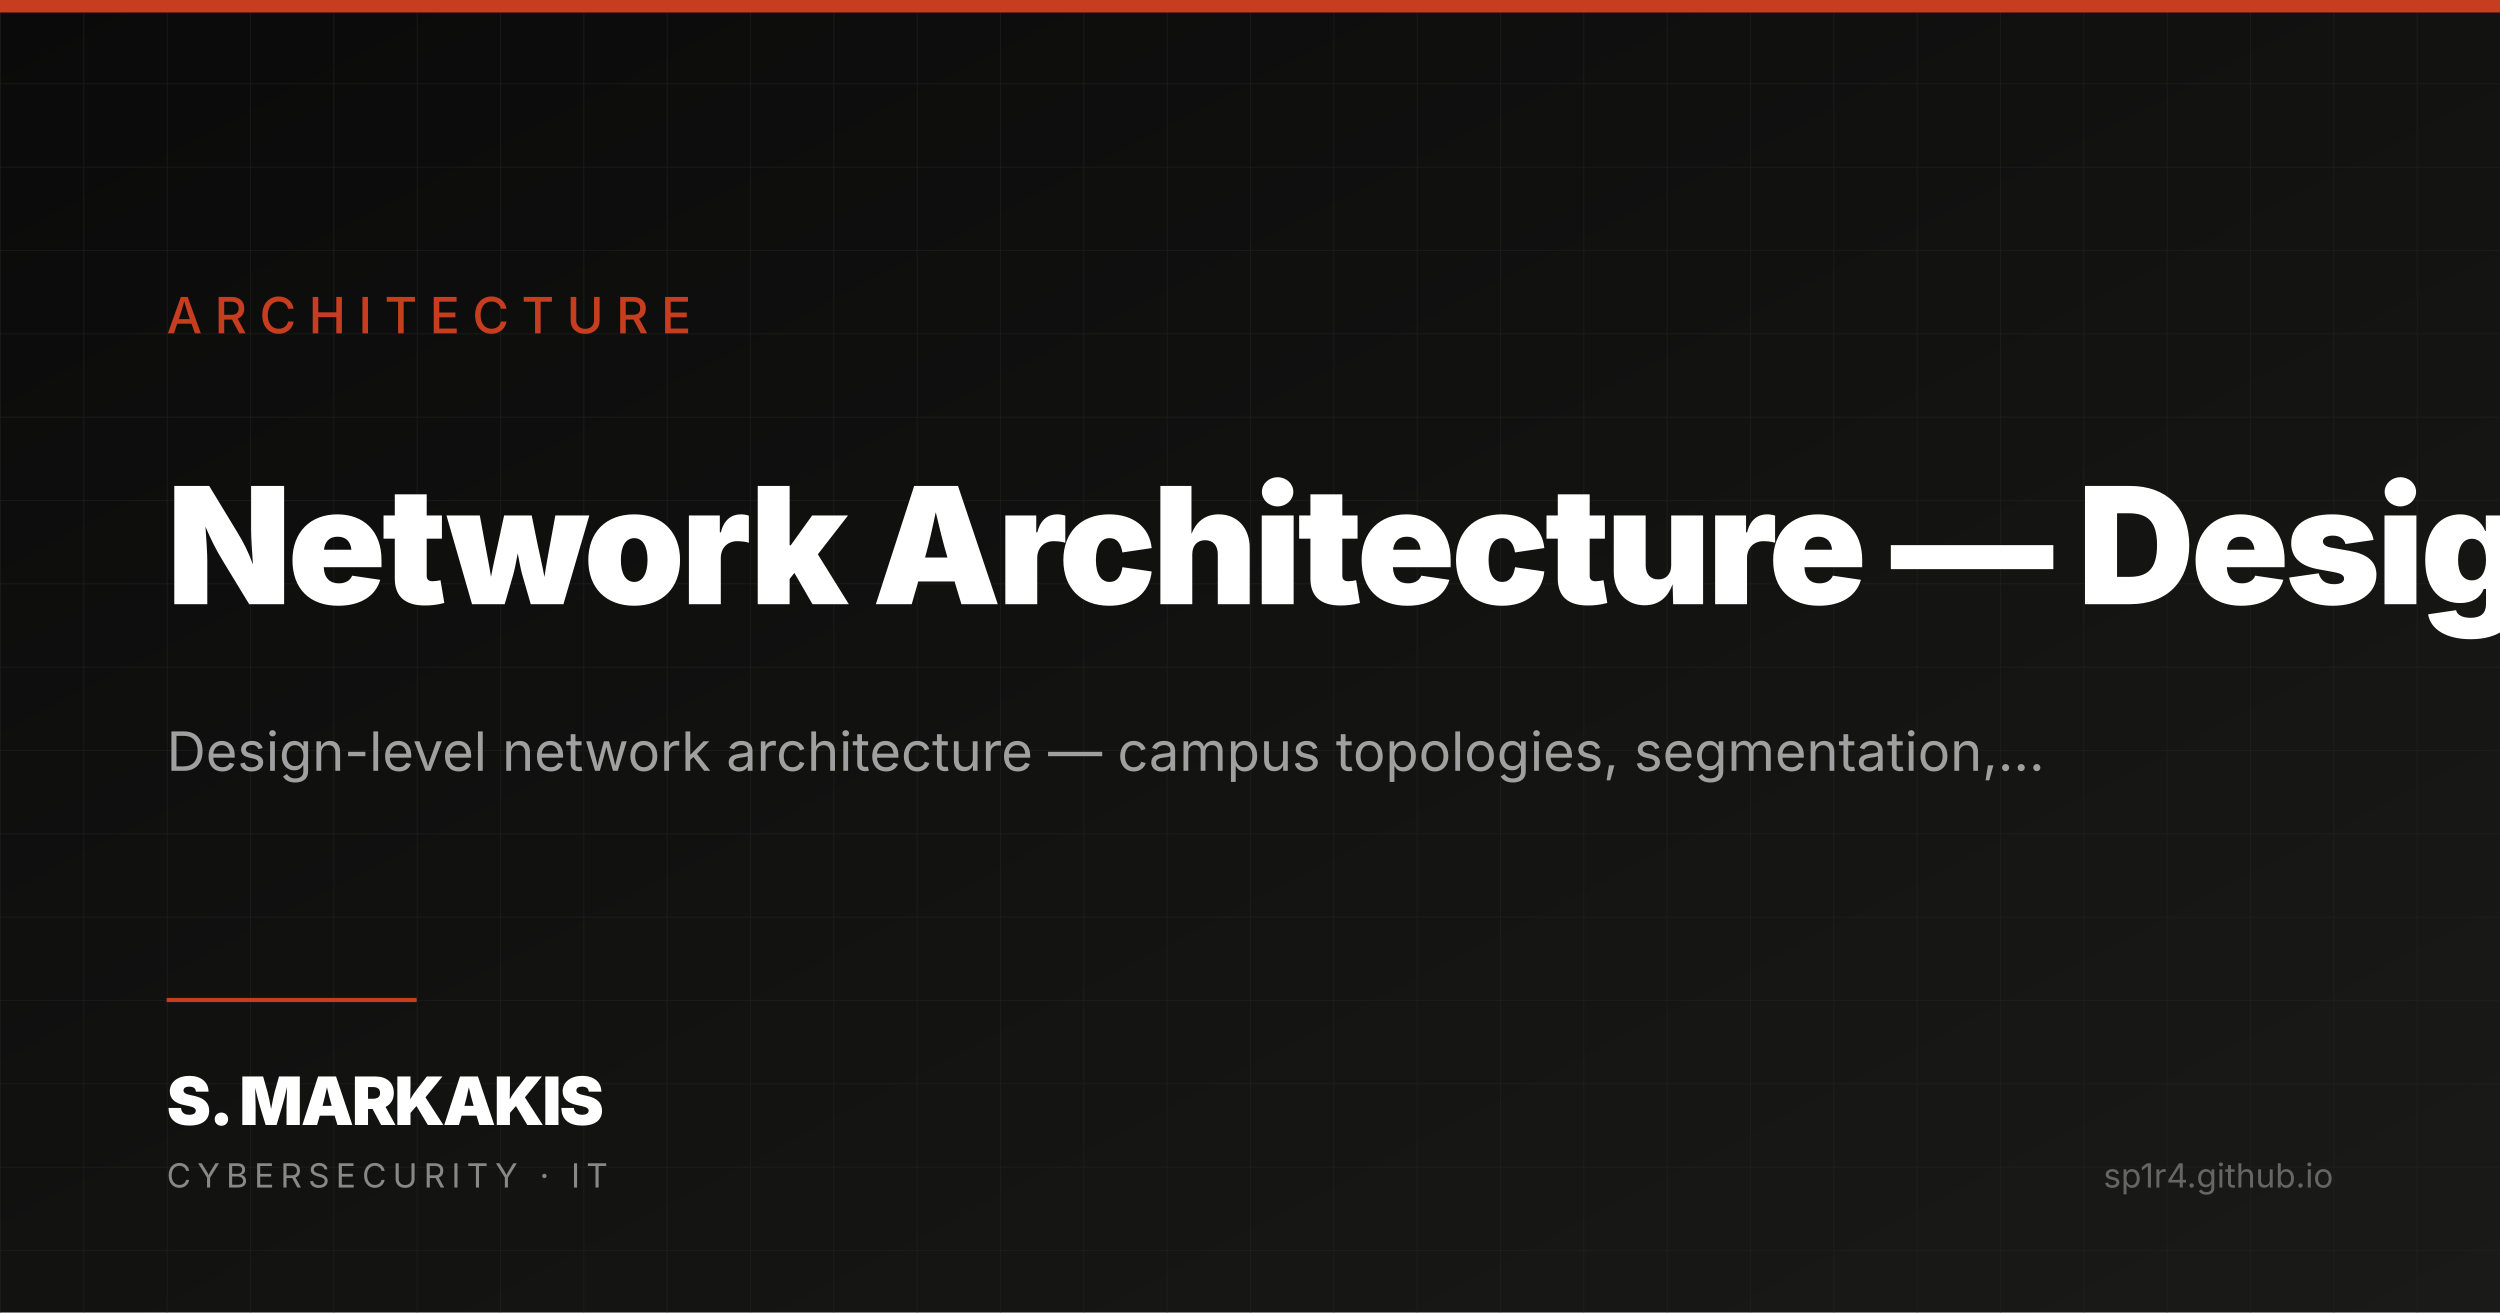
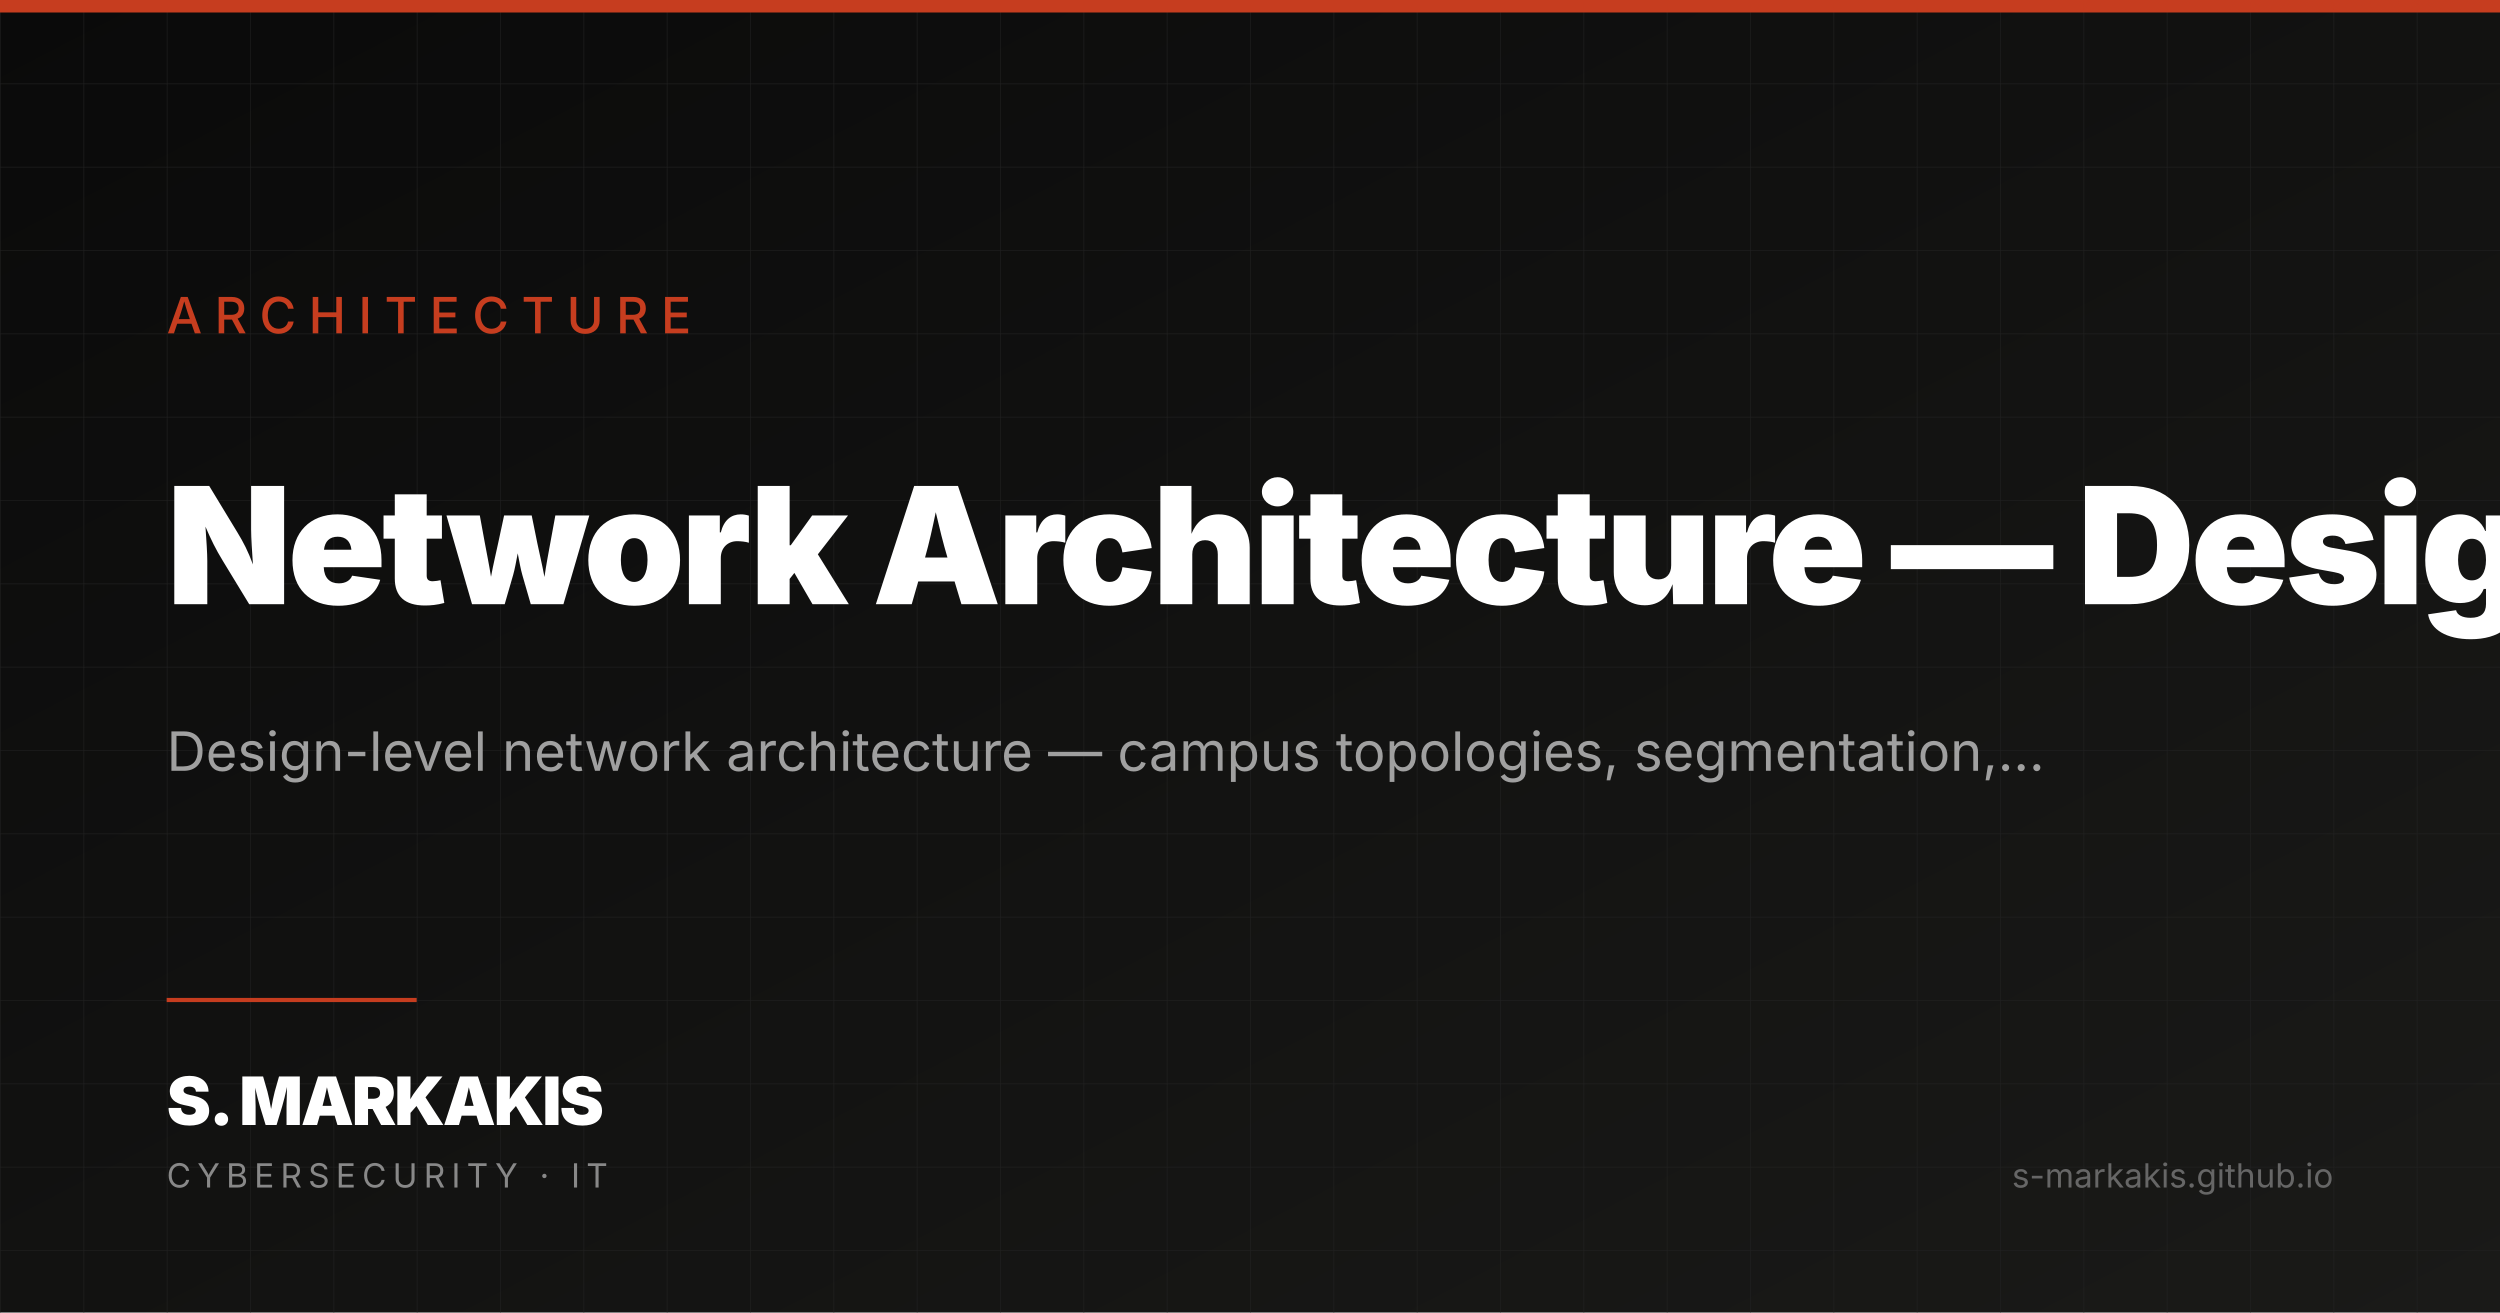
<svg xmlns="http://www.w3.org/2000/svg" viewBox="0 0 1200 630" width="1200" height="630">
  <defs>
    <linearGradient id="bg" x1="0" y1="0" x2="1" y2="1">
      <stop offset="0%" stop-color="#0a0a0a" />
      <stop offset="100%" stop-color="#1a1a18" />
    </linearGradient>
    <pattern id="grid" width="40" height="40" patternUnits="userSpaceOnUse">
      <path d="M 40 0 L 0 0 0 40" fill="none" stroke="#222" stroke-width="0.5" />
    </pattern>
  </defs>
  <rect width="1200" height="630" fill="url(#bg)" />
  <rect width="1200" height="630" fill="url(#grid)" />
  <rect x="0" y="0" width="1200" height="6" fill="#c63d1f" />
  <text x="80" y="160" font-family="Inter, Helvetica, Arial, sans-serif" font-size="24" font-weight="500" fill="#c63d1f" letter-spacing="6">ARCHITECTURE</text>
  <text x="80" y="290" font-family="Inter, Helvetica, Arial, sans-serif" font-size="78" font-weight="900" fill="#ffffff" letter-spacing="-2">Network Architecture — Design G…</text>
  <text x="80" y="370" font-family="Inter, Helvetica, Arial, sans-serif" font-size="26" font-weight="400" fill="#a0a0a0">Design-level network architecture — campus topologies, segmentation,…</text>
  <line x1="80" y1="480" x2="200" y2="480" stroke="#c63d1f" stroke-width="2" />
  <text x="80" y="540" font-family="Inter, Helvetica, Arial, sans-serif" font-size="32" font-weight="900" fill="#ffffff" letter-spacing="-1">S. MARKAKIS</text>
  <text x="80" y="570" font-family="Inter, Helvetica, Arial, sans-serif" font-size="16" font-weight="400" fill="#888" letter-spacing="3">CYBERSECURITY · IT</text>
-   <text x="1120" y="570" font-family="Inter, Helvetica, Arial, sans-serif" font-size="16" font-weight="400" fill="#666" text-anchor="end">sp1r4.github.io</text>
+   <text x="1120" y="570" font-family="Inter, Helvetica, Arial, sans-serif" font-size="16" font-weight="400" fill="#666" text-anchor="end">s-markakis.github.io</text>
</svg>
